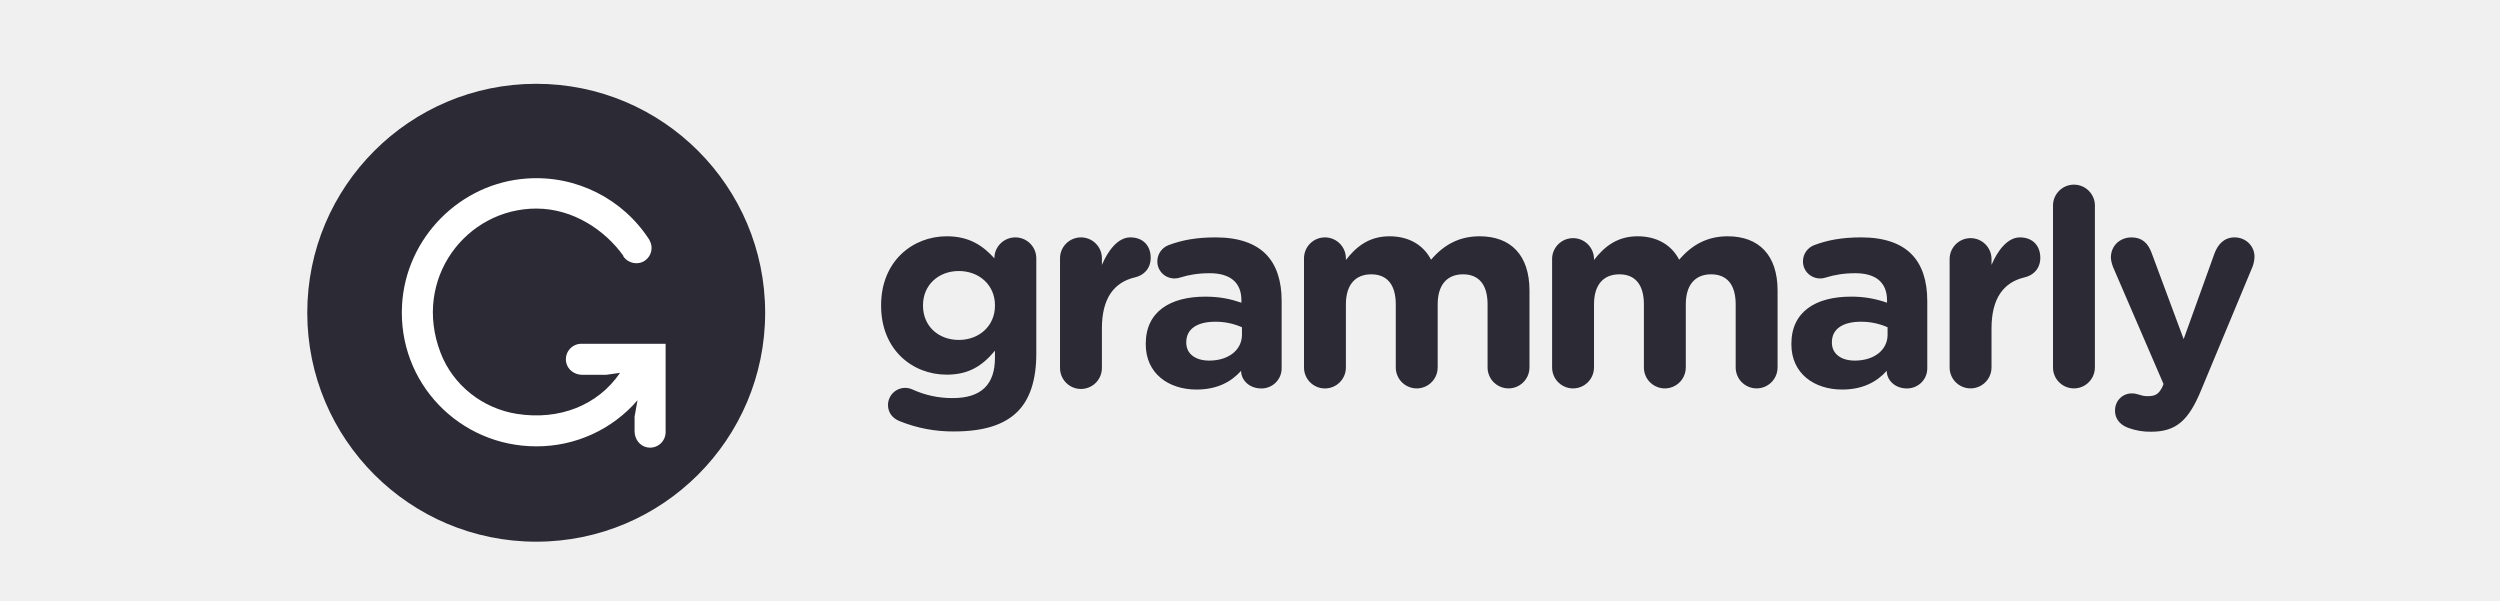
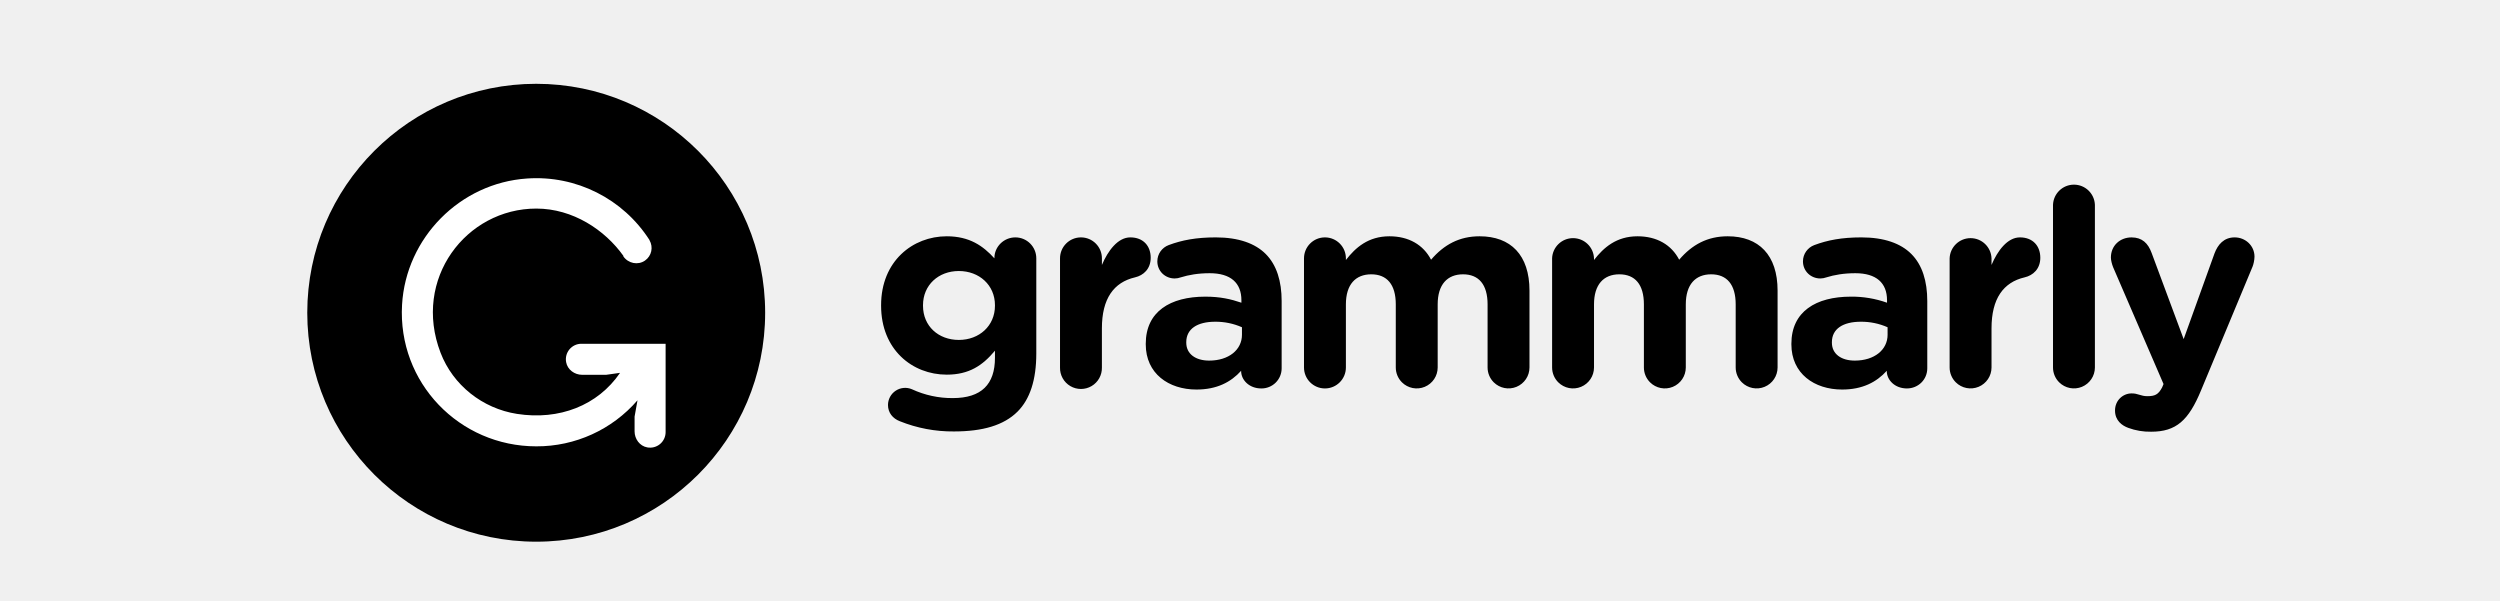
<svg xmlns="http://www.w3.org/2000/svg" width="12em" fill="none" viewBox="0 0 179 43">
  <defs />
-   <path fill="#2B2A35" fill-rule="evenodd" d="M64.43 30.161c-.514-.197-.85-.612-.85-1.165a1.23 1.23 0 011.718-1.124 6.835 6.835 0 002.921.631c2.053 0 3.02-.986 3.02-2.881v-.513c-.889 1.066-1.855 1.716-3.454 1.716-2.467 0-4.698-1.796-4.698-4.934v-.039c0-3.158 2.27-4.934 4.698-4.934 1.638 0 2.605.69 3.414 1.579v-.02c0-.81.671-1.48 1.5-1.48s1.5.67 1.5 1.5v6.809c0 1.895-.454 3.276-1.342 4.164-.987.987-2.507 1.422-4.559 1.422a10.13 10.13 0 01-3.868-.731zm6.809-8.27v-.039c0-1.44-1.126-2.447-2.586-2.447s-2.566 1.006-2.566 2.447v.04c0 1.46 1.106 2.447 2.566 2.447 1.46 0 2.586-1.007 2.586-2.448zm4.658-3.394a1.5 1.5 0 113 0v.473c.435-1.026 1.145-1.973 2.033-1.973.928 0 1.46.612 1.46 1.46 0 .79-.513 1.263-1.124 1.402-1.52.355-2.37 1.52-2.37 3.65v2.803a1.5 1.5 0 11-2.999 0v-7.815zm6.139 6.158v-.04c0-2.309 1.756-3.375 4.263-3.375 1.066 0 1.835.177 2.586.434v-.177c0-1.243-.77-1.935-2.27-1.935-.829 0-1.5.12-2.073.297a1.269 1.269 0 01-.434.079c-.69 0-1.243-.533-1.243-1.225 0-.532.335-.986.81-1.164.946-.355 1.973-.552 3.374-.552 1.638 0 2.822.434 3.572 1.184.79.789 1.145 1.954 1.145 3.375v4.815a1.44 1.44 0 01-1.46 1.442c-.869 0-1.441-.612-1.441-1.244v-.02c-.73.81-1.737 1.342-3.198 1.342-1.993 0-3.631-1.144-3.631-3.236zm6.888-.691v-.533a4.654 4.654 0 00-1.915-.395c-1.283 0-2.072.513-2.072 1.461v.04c0 .809.672 1.282 1.638 1.282 1.402 0 2.35-.77 2.35-1.855h-.001zm4.442-5.467a1.5 1.5 0 113 0v.119c.69-.889 1.599-1.698 3.118-1.698 1.382 0 2.428.612 2.98 1.678.928-1.086 2.034-1.678 3.474-1.678 2.23 0 3.573 1.342 3.573 3.889v5.505a1.501 1.501 0 01-2.561 1.06 1.501 1.501 0 01-.439-1.06v-4.519c0-1.421-.632-2.152-1.757-2.152s-1.816.73-1.816 2.152v4.52a1.501 1.501 0 01-2.561 1.06 1.501 1.501 0 01-.439-1.06v-4.52c0-1.421-.631-2.152-1.756-2.152-1.126 0-1.816.73-1.816 2.152v4.52a1.5 1.5 0 01-3 0v-7.816zm17.764 0a1.501 1.501 0 013 0v.119c.69-.889 1.6-1.698 3.119-1.698 1.381 0 2.427.612 2.98 1.678.928-1.086 2.033-1.678 3.473-1.678 2.231 0 3.573 1.342 3.573 3.889v5.505a1.501 1.501 0 01-2.561 1.06 1.501 1.501 0 01-.439-1.06v-4.519c0-1.421-.632-2.152-1.756-2.152-1.126 0-1.816.73-1.816 2.152v4.52a1.501 1.501 0 01-2.561 1.06 1.501 1.501 0 01-.439-1.06v-4.52c0-1.421-.632-2.152-1.757-2.152s-1.815.73-1.815 2.152v4.52a1.501 1.501 0 01-2.561 1.06 1.501 1.501 0 01-.439-1.06v-7.816h-.001zm17.133 6.158v-.04c0-2.309 1.757-3.375 4.263-3.375a7.503 7.503 0 012.585.434v-.177c0-1.243-.769-1.935-2.27-1.935-.828 0-1.5.12-2.071.297a1.277 1.277 0 01-.434.079c-.692 0-1.244-.533-1.244-1.225 0-.532.336-.986.809-1.164.948-.355 1.974-.552 3.375-.552 1.639 0 2.823.434 3.572 1.184.79.789 1.145 1.954 1.145 3.375v4.815c0 .81-.65 1.442-1.46 1.442-.868 0-1.44-.612-1.44-1.244v-.02c-.731.81-1.738 1.342-3.198 1.342-1.994 0-3.632-1.144-3.632-3.236zm6.888-.691v-.533a4.656 4.656 0 00-1.914-.395c-1.284 0-2.073.513-2.073 1.461v.04c0 .809.671 1.282 1.638 1.282 1.401 0 2.35-.77 2.35-1.855h-.001zm4.442-5.467a1.501 1.501 0 013 0v.473c.434-1.026 1.144-1.973 2.033-1.973.927 0 1.46.612 1.46 1.46 0 .79-.513 1.263-1.125 1.402-1.52.355-2.368 1.52-2.368 3.65v2.803a1.501 1.501 0 01-2.561 1.06 1.501 1.501 0 01-.439-1.06v-7.815zm7.402-3.83a1.501 1.501 0 013 0v11.645a1.501 1.501 0 01-2.561 1.06 1.501 1.501 0 01-.439-1.06V14.667zm5.388 15.968c-.434-.158-.948-.513-.948-1.243 0-.73.573-1.224 1.185-1.224.237 0 .375.04.493.079.257.079.415.119.632.119.533 0 .79-.1 1.066-.633l.098-.236-3.611-8.369c-.08-.197-.158-.493-.158-.69 0-.85.651-1.44 1.48-1.44.75 0 1.184.413 1.44 1.123l2.29 6.159 2.21-6.139c.238-.63.671-1.144 1.442-1.144.77 0 1.42.592 1.42 1.381 0 .238-.078.573-.138.711l-3.69 8.862c-.889 2.15-1.777 2.96-3.573 2.96a4.499 4.499 0 01-1.638-.276zM54.785 22.392c0 9.053-7.339 16.393-16.392 16.393C29.34 38.785 22 31.445 22 22.392S29.34 6 38.393 6s16.392 7.339 16.392 16.392z" clip-rule="evenodd" />
+   <path fill="#000" fill-rule="evenodd" d="M64.43 30.161c-.514-.197-.85-.612-.85-1.165a1.23 1.23 0 011.718-1.124 6.835 6.835 0 002.921.631c2.053 0 3.02-.986 3.02-2.881v-.513c-.889 1.066-1.855 1.716-3.454 1.716-2.467 0-4.698-1.796-4.698-4.934v-.039c0-3.158 2.27-4.934 4.698-4.934 1.638 0 2.605.69 3.414 1.579v-.02c0-.81.671-1.48 1.5-1.48s1.5.67 1.5 1.5v6.809c0 1.895-.454 3.276-1.342 4.164-.987.987-2.507 1.422-4.559 1.422a10.13 10.13 0 01-3.868-.731zm6.809-8.27v-.039c0-1.44-1.126-2.447-2.586-2.447s-2.566 1.006-2.566 2.447v.04c0 1.46 1.106 2.447 2.566 2.447 1.46 0 2.586-1.007 2.586-2.448zm4.658-3.394a1.5 1.5 0 113 0v.473c.435-1.026 1.145-1.973 2.033-1.973.928 0 1.46.612 1.46 1.46 0 .79-.513 1.263-1.124 1.402-1.52.355-2.37 1.52-2.37 3.65v2.803a1.5 1.5 0 11-2.999 0v-7.815zm6.139 6.158v-.04c0-2.309 1.756-3.375 4.263-3.375 1.066 0 1.835.177 2.586.434v-.177c0-1.243-.77-1.935-2.27-1.935-.829 0-1.5.12-2.073.297a1.269 1.269 0 01-.434.079c-.69 0-1.243-.533-1.243-1.225 0-.532.335-.986.81-1.164.946-.355 1.973-.552 3.374-.552 1.638 0 2.822.434 3.572 1.184.79.789 1.145 1.954 1.145 3.375v4.815a1.44 1.44 0 01-1.46 1.442c-.869 0-1.441-.612-1.441-1.244v-.02c-.73.81-1.737 1.342-3.198 1.342-1.993 0-3.631-1.144-3.631-3.236zm6.888-.691v-.533a4.654 4.654 0 00-1.915-.395c-1.283 0-2.072.513-2.072 1.461v.04c0 .809.672 1.282 1.638 1.282 1.402 0 2.35-.77 2.35-1.855h-.001zm4.442-5.467a1.5 1.5 0 113 0v.119c.69-.889 1.599-1.698 3.118-1.698 1.382 0 2.428.612 2.98 1.678.928-1.086 2.034-1.678 3.474-1.678 2.23 0 3.573 1.342 3.573 3.889v5.505a1.501 1.501 0 01-2.561 1.06 1.501 1.501 0 01-.439-1.06v-4.519c0-1.421-.632-2.152-1.757-2.152s-1.816.73-1.816 2.152v4.52a1.501 1.501 0 01-2.561 1.06 1.501 1.501 0 01-.439-1.06v-4.52c0-1.421-.631-2.152-1.756-2.152-1.126 0-1.816.73-1.816 2.152v4.52a1.5 1.5 0 01-3 0v-7.816zm17.764 0a1.501 1.501 0 013 0v.119c.69-.889 1.6-1.698 3.119-1.698 1.381 0 2.427.612 2.98 1.678.928-1.086 2.033-1.678 3.473-1.678 2.231 0 3.573 1.342 3.573 3.889v5.505a1.501 1.501 0 01-2.561 1.06 1.501 1.501 0 01-.439-1.06v-4.519c0-1.421-.632-2.152-1.756-2.152-1.126 0-1.816.73-1.816 2.152v4.52a1.501 1.501 0 01-2.561 1.06 1.501 1.501 0 01-.439-1.06v-4.52c0-1.421-.632-2.152-1.757-2.152s-1.815.73-1.815 2.152v4.52a1.501 1.501 0 01-2.561 1.06 1.501 1.501 0 01-.439-1.06v-7.816h-.001zm17.133 6.158v-.04c0-2.309 1.757-3.375 4.263-3.375a7.503 7.503 0 012.585.434v-.177c0-1.243-.769-1.935-2.27-1.935-.828 0-1.5.12-2.071.297a1.277 1.277 0 01-.434.079c-.692 0-1.244-.533-1.244-1.225 0-.532.336-.986.809-1.164.948-.355 1.974-.552 3.375-.552 1.639 0 2.823.434 3.572 1.184.79.789 1.145 1.954 1.145 3.375v4.815c0 .81-.65 1.442-1.46 1.442-.868 0-1.44-.612-1.44-1.244v-.02c-.731.81-1.738 1.342-3.198 1.342-1.994 0-3.632-1.144-3.632-3.236zm6.888-.691v-.533a4.656 4.656 0 00-1.914-.395c-1.284 0-2.073.513-2.073 1.461v.04c0 .809.671 1.282 1.638 1.282 1.401 0 2.35-.77 2.35-1.855h-.001zm4.442-5.467a1.501 1.501 0 013 0v.473c.434-1.026 1.144-1.973 2.033-1.973.927 0 1.46.612 1.46 1.46 0 .79-.513 1.263-1.125 1.402-1.52.355-2.368 1.52-2.368 3.65v2.803a1.501 1.501 0 01-2.561 1.06 1.501 1.501 0 01-.439-1.06v-7.815zm7.402-3.83a1.501 1.501 0 013 0v11.645a1.501 1.501 0 01-2.561 1.06 1.501 1.501 0 01-.439-1.06V14.667zm5.388 15.968c-.434-.158-.948-.513-.948-1.243 0-.73.573-1.224 1.185-1.224.237 0 .375.04.493.079.257.079.415.119.632.119.533 0 .79-.1 1.066-.633l.098-.236-3.611-8.369c-.08-.197-.158-.493-.158-.69 0-.85.651-1.44 1.48-1.44.75 0 1.184.413 1.44 1.123l2.29 6.159 2.21-6.139c.238-.63.671-1.144 1.442-1.144.77 0 1.42.592 1.42 1.381 0 .238-.078.573-.138.711l-3.69 8.862c-.889 2.15-1.777 2.96-3.573 2.96a4.499 4.499 0 01-1.638-.276zM54.785 22.392c0 9.053-7.339 16.393-16.392 16.393C29.34 38.785 22 31.445 22 22.392S29.34 6 38.393 6s16.392 7.339 16.392 16.392z" clip-rule="evenodd" />
  <path fill="#fff" fill-rule="evenodd" d="M41.627 24.614c-.681 0-1.22.614-1.092 1.318.097.536.602.904 1.147.904H43.4l.995-.14c-1.593 2.337-4.359 3.413-7.383 2.938-2.462-.386-4.576-2.052-5.468-4.378-2.026-5.28 1.83-10.322 6.856-10.322 2.62 0 4.915 1.533 6.233 3.385v.04c.35.503 1.043.648 1.548.298.478-.332.61-.963.322-1.459h.008a9.617 9.617 0 00-8.776-4.417c-4.793.322-8.672 4.244-8.948 9.04-.32 5.58 4.107 10.137 9.613 10.137a9.53 9.53 0 007.245-3.297l-.209 1.169v1.056c0 .544.367 1.05.904 1.147a1.112 1.112 0 001.318-1.093v-6.326h-6.031z" clip-rule="evenodd" />
</svg>
